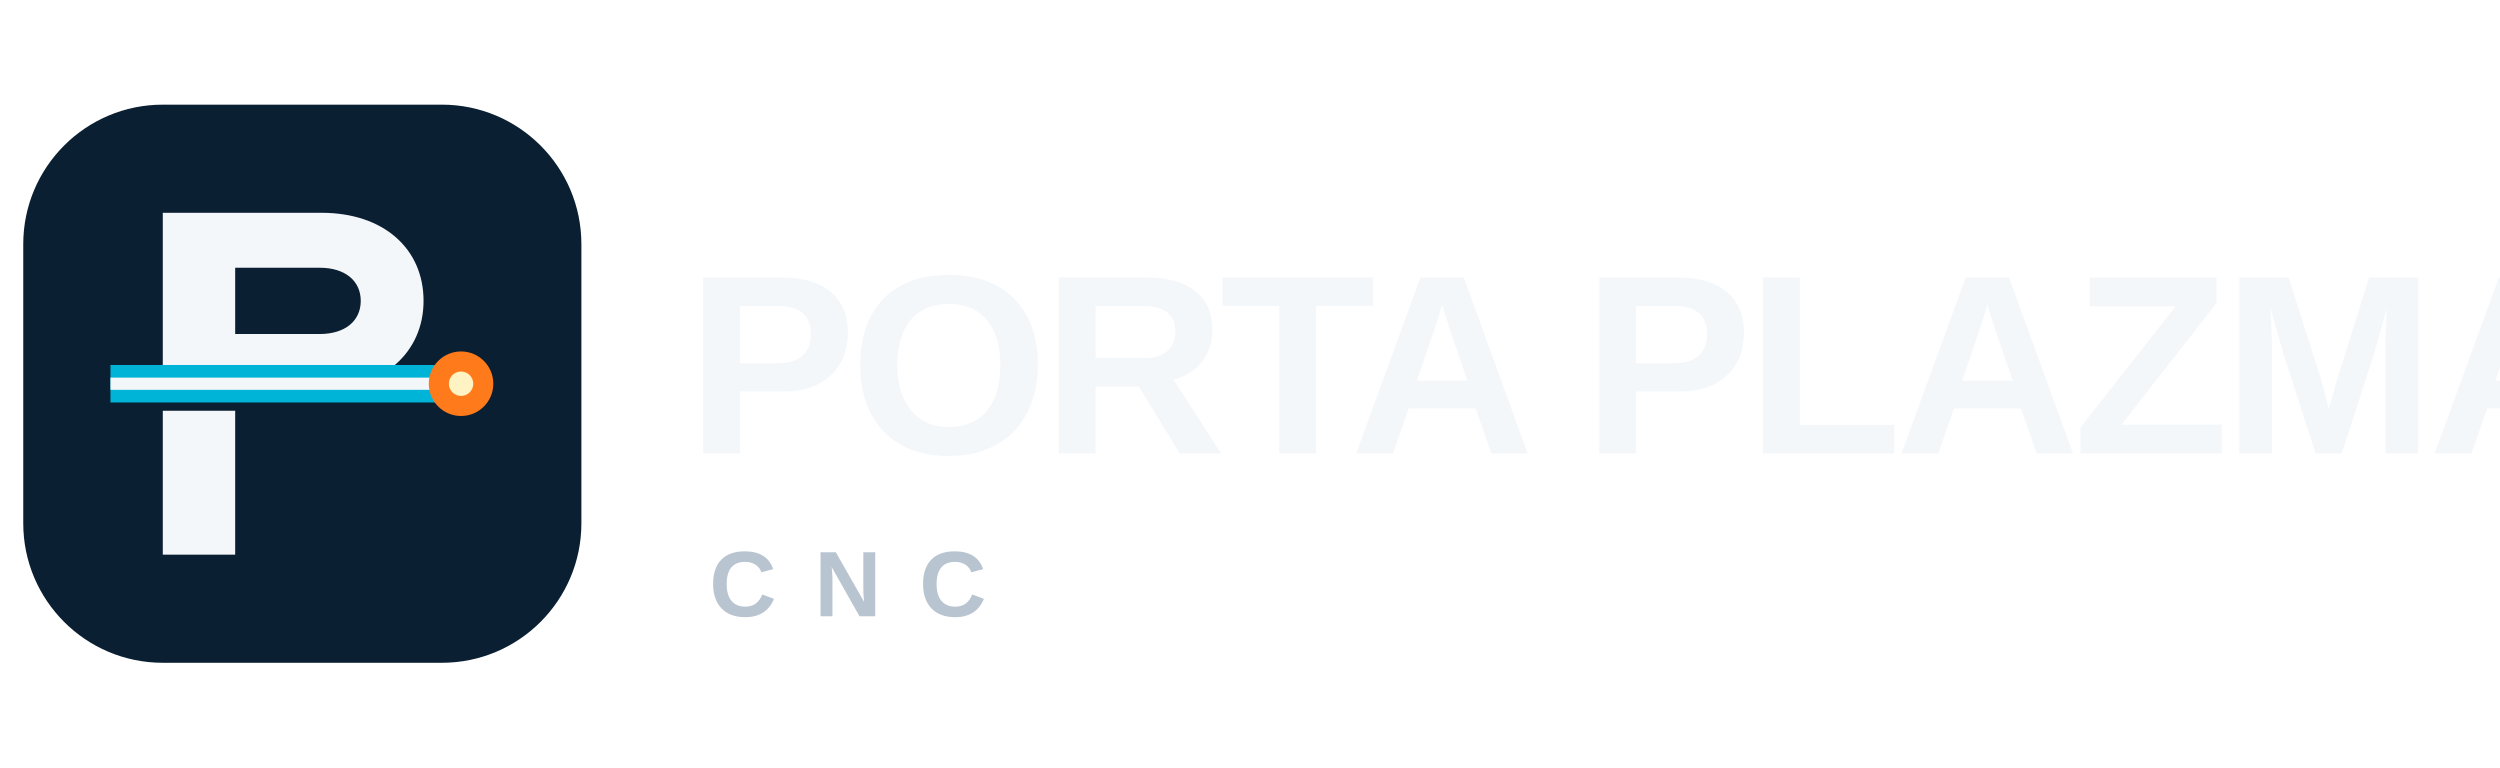
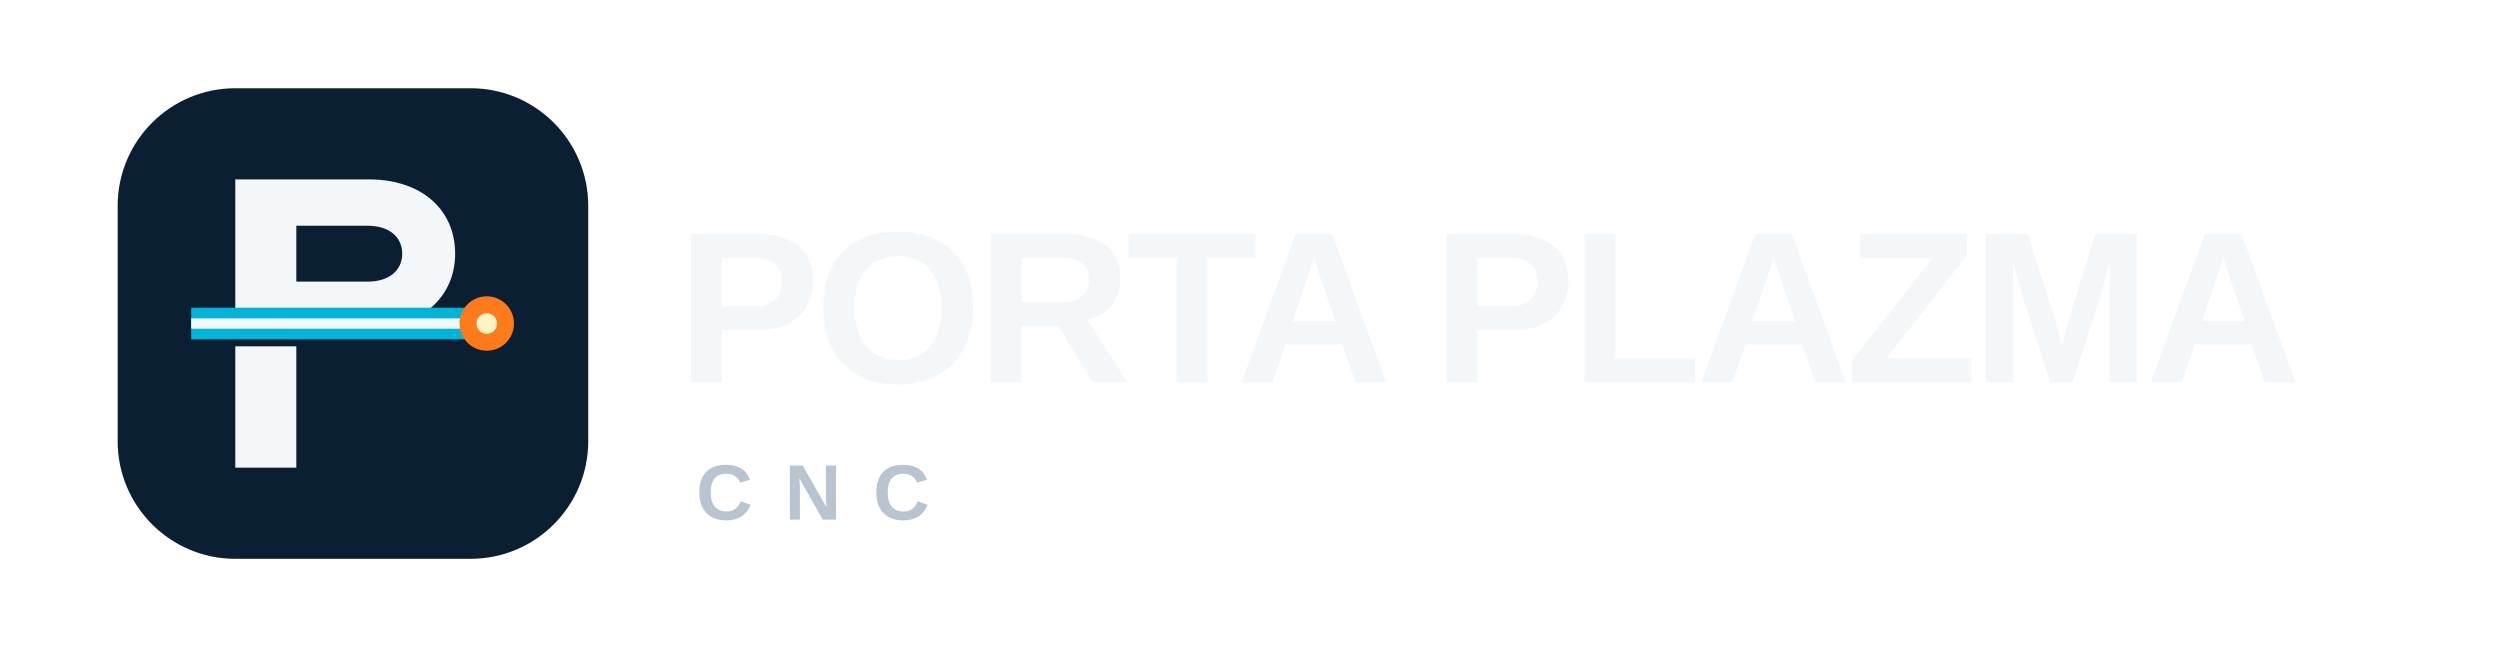
- <svg xmlns="http://www.w3.org/2000/svg" viewBox="0 0 430 132" role="img" aria-label="Porta Plazma CNC">
-   <rect width="430" height="132" fill="none" />
-   <g transform="translate(4,18)">
-     <rect width="96" height="96" rx="24" fill="#0B1F33" />
-     <g transform="translate(96,96) scale(3) translate(-32,-32)">
-       <path fill="#F4F7FA" d="M8 6.2h9.1c3.55 0 5.85 2.05 5.85 5.05 0 2.95-2.3 5.05-5.85 5.05H8V6.2zm4.15 3.15v3.8h4.85c1.45 0 2.35-.75 2.35-1.9s-.9-1.9-2.35-1.9H12.15z" />
-       <path fill="#F4F7FA" d="M8 17.55h4.15V25.8H8z" />
-       <path d="M5 16h19.2" stroke="#00B4D8" stroke-width="2.15" stroke-linecap="butt" />
-       <path d="M5 16h18.4" stroke="#F4F7FA" stroke-width="0.7" stroke-linecap="butt" />
-       <circle cx="25.1" cy="16" r="1.85" fill="#FF7A1A" />
-       <circle cx="25.1" cy="16" r="0.7" fill="#FFF3C4" />
+ <svg xmlns="http://www.w3.org/2000/svg" viewBox="0 0 510 132" role="img" aria-label="Porta Plazma CNC">
+   <rect width="510" height="132" fill="none" />
+   <g transform="translate(20,0)">
+     <g transform="translate(4,18)">
+       <rect width="96" height="96" rx="24" fill="#0B1F33" />
+       <g transform="translate(96,96) scale(3) translate(-32,-32)">
+         <path fill="#F4F7FA" d="M8 6.2h9.1c3.55 0 5.85 2.05 5.85 5.05 0 2.95-2.3 5.05-5.85 5.05H8V6.2zm4.15 3.15v3.8h4.85c1.45 0 2.35-.75 2.35-1.9s-.9-1.9-2.35-1.9H12.15z" />
+         <path fill="#F4F7FA" d="M8 17.55h4.15V25.8H8z" />
+         <path d="M5 16h19.2" stroke="#00B4D8" stroke-width="2.15" stroke-linecap="butt" />
+         <path d="M5 16h18.4" stroke="#F4F7FA" stroke-width="0.7" stroke-linecap="butt" />
+         <circle cx="25.1" cy="16" r="1.85" fill="#FF7A1A" />
+         <circle cx="25.1" cy="16" r="0.7" fill="#FFF3C4" />
+       </g>
    </g>
+     <text x="118" y="78" fill="#F4F7FA" font-family="Segoe UI, system-ui, -apple-system, Arial, sans-serif" font-size="44" font-weight="700" letter-spacing="-1.2">PORTA PLAZMA</text>
+     <text x="122" y="106" fill="#B8C4D0" font-family="Segoe UI, system-ui, -apple-system, Arial, sans-serif" font-size="16" font-weight="650" letter-spacing="6.5">CNC</text>
  </g>
-   <text x="118" y="78" fill="#F4F7FA" font-family="Segoe UI, system-ui, -apple-system, Arial, sans-serif" font-size="44" font-weight="700" letter-spacing="-1.2">PORTA PLAZMA</text>
-   <text x="122" y="106" fill="#B8C4D0" font-family="Segoe UI, system-ui, -apple-system, Arial, sans-serif" font-size="16" font-weight="650" letter-spacing="6.5">CNC</text>
</svg>
